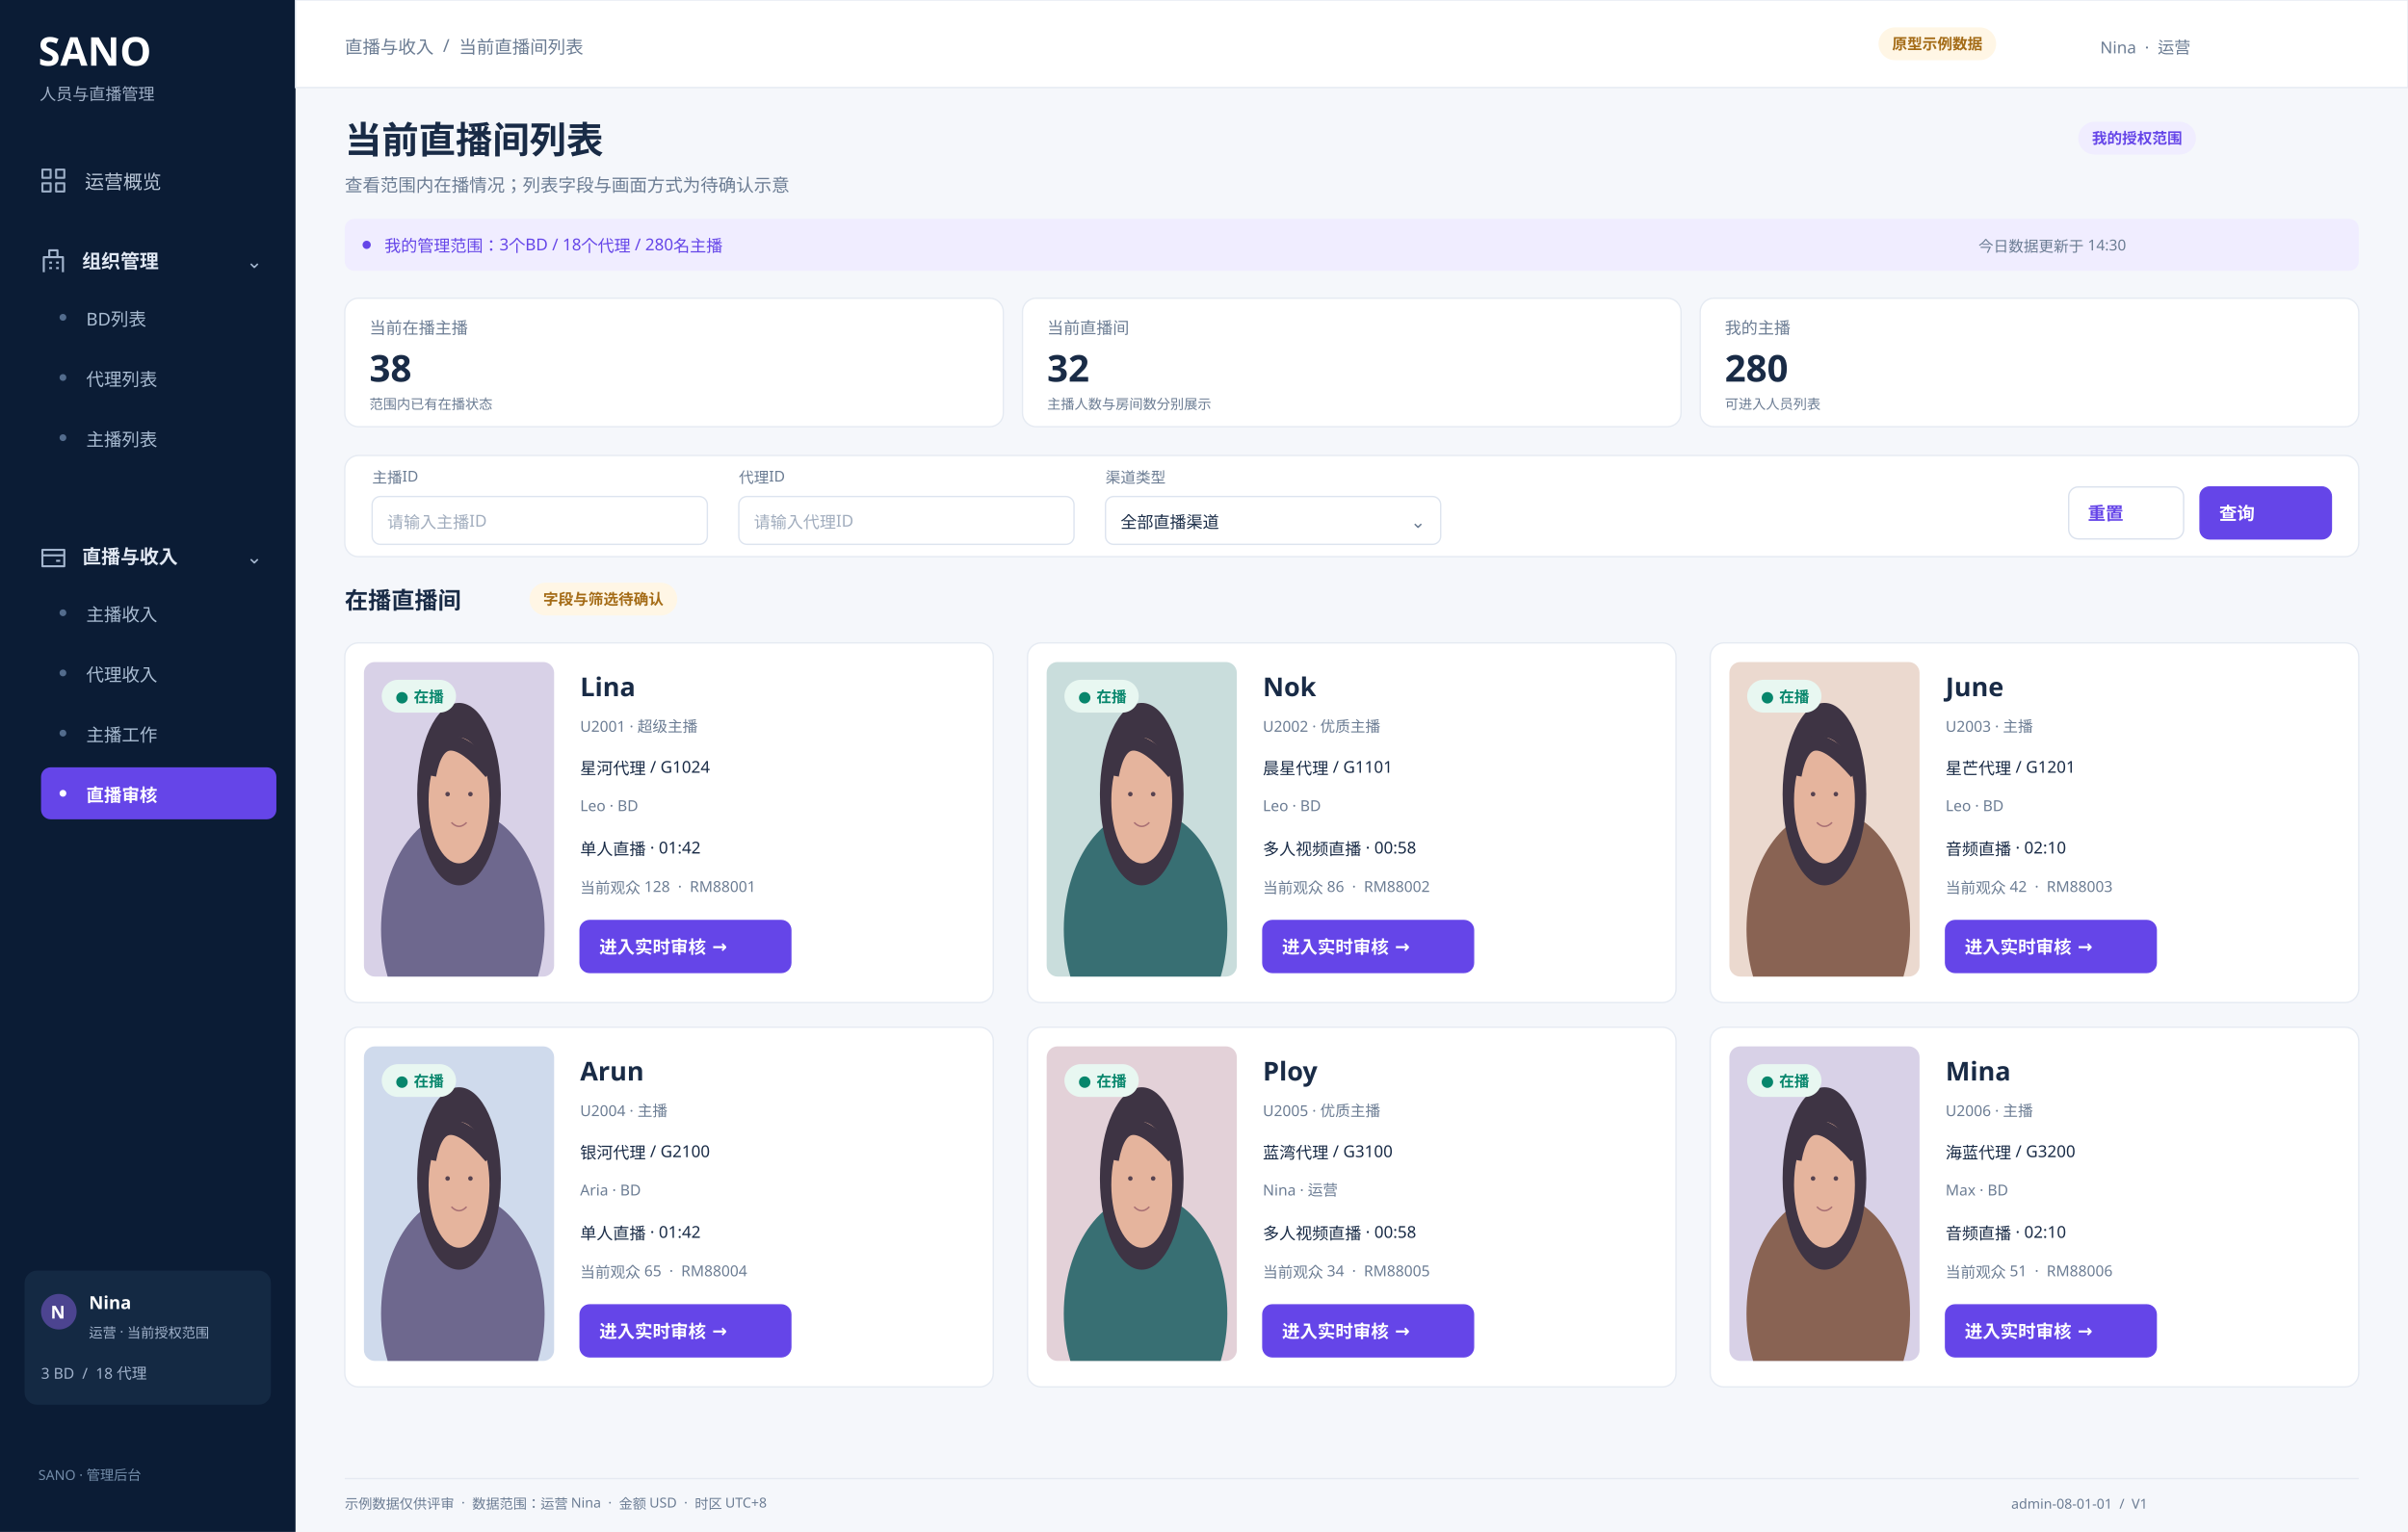
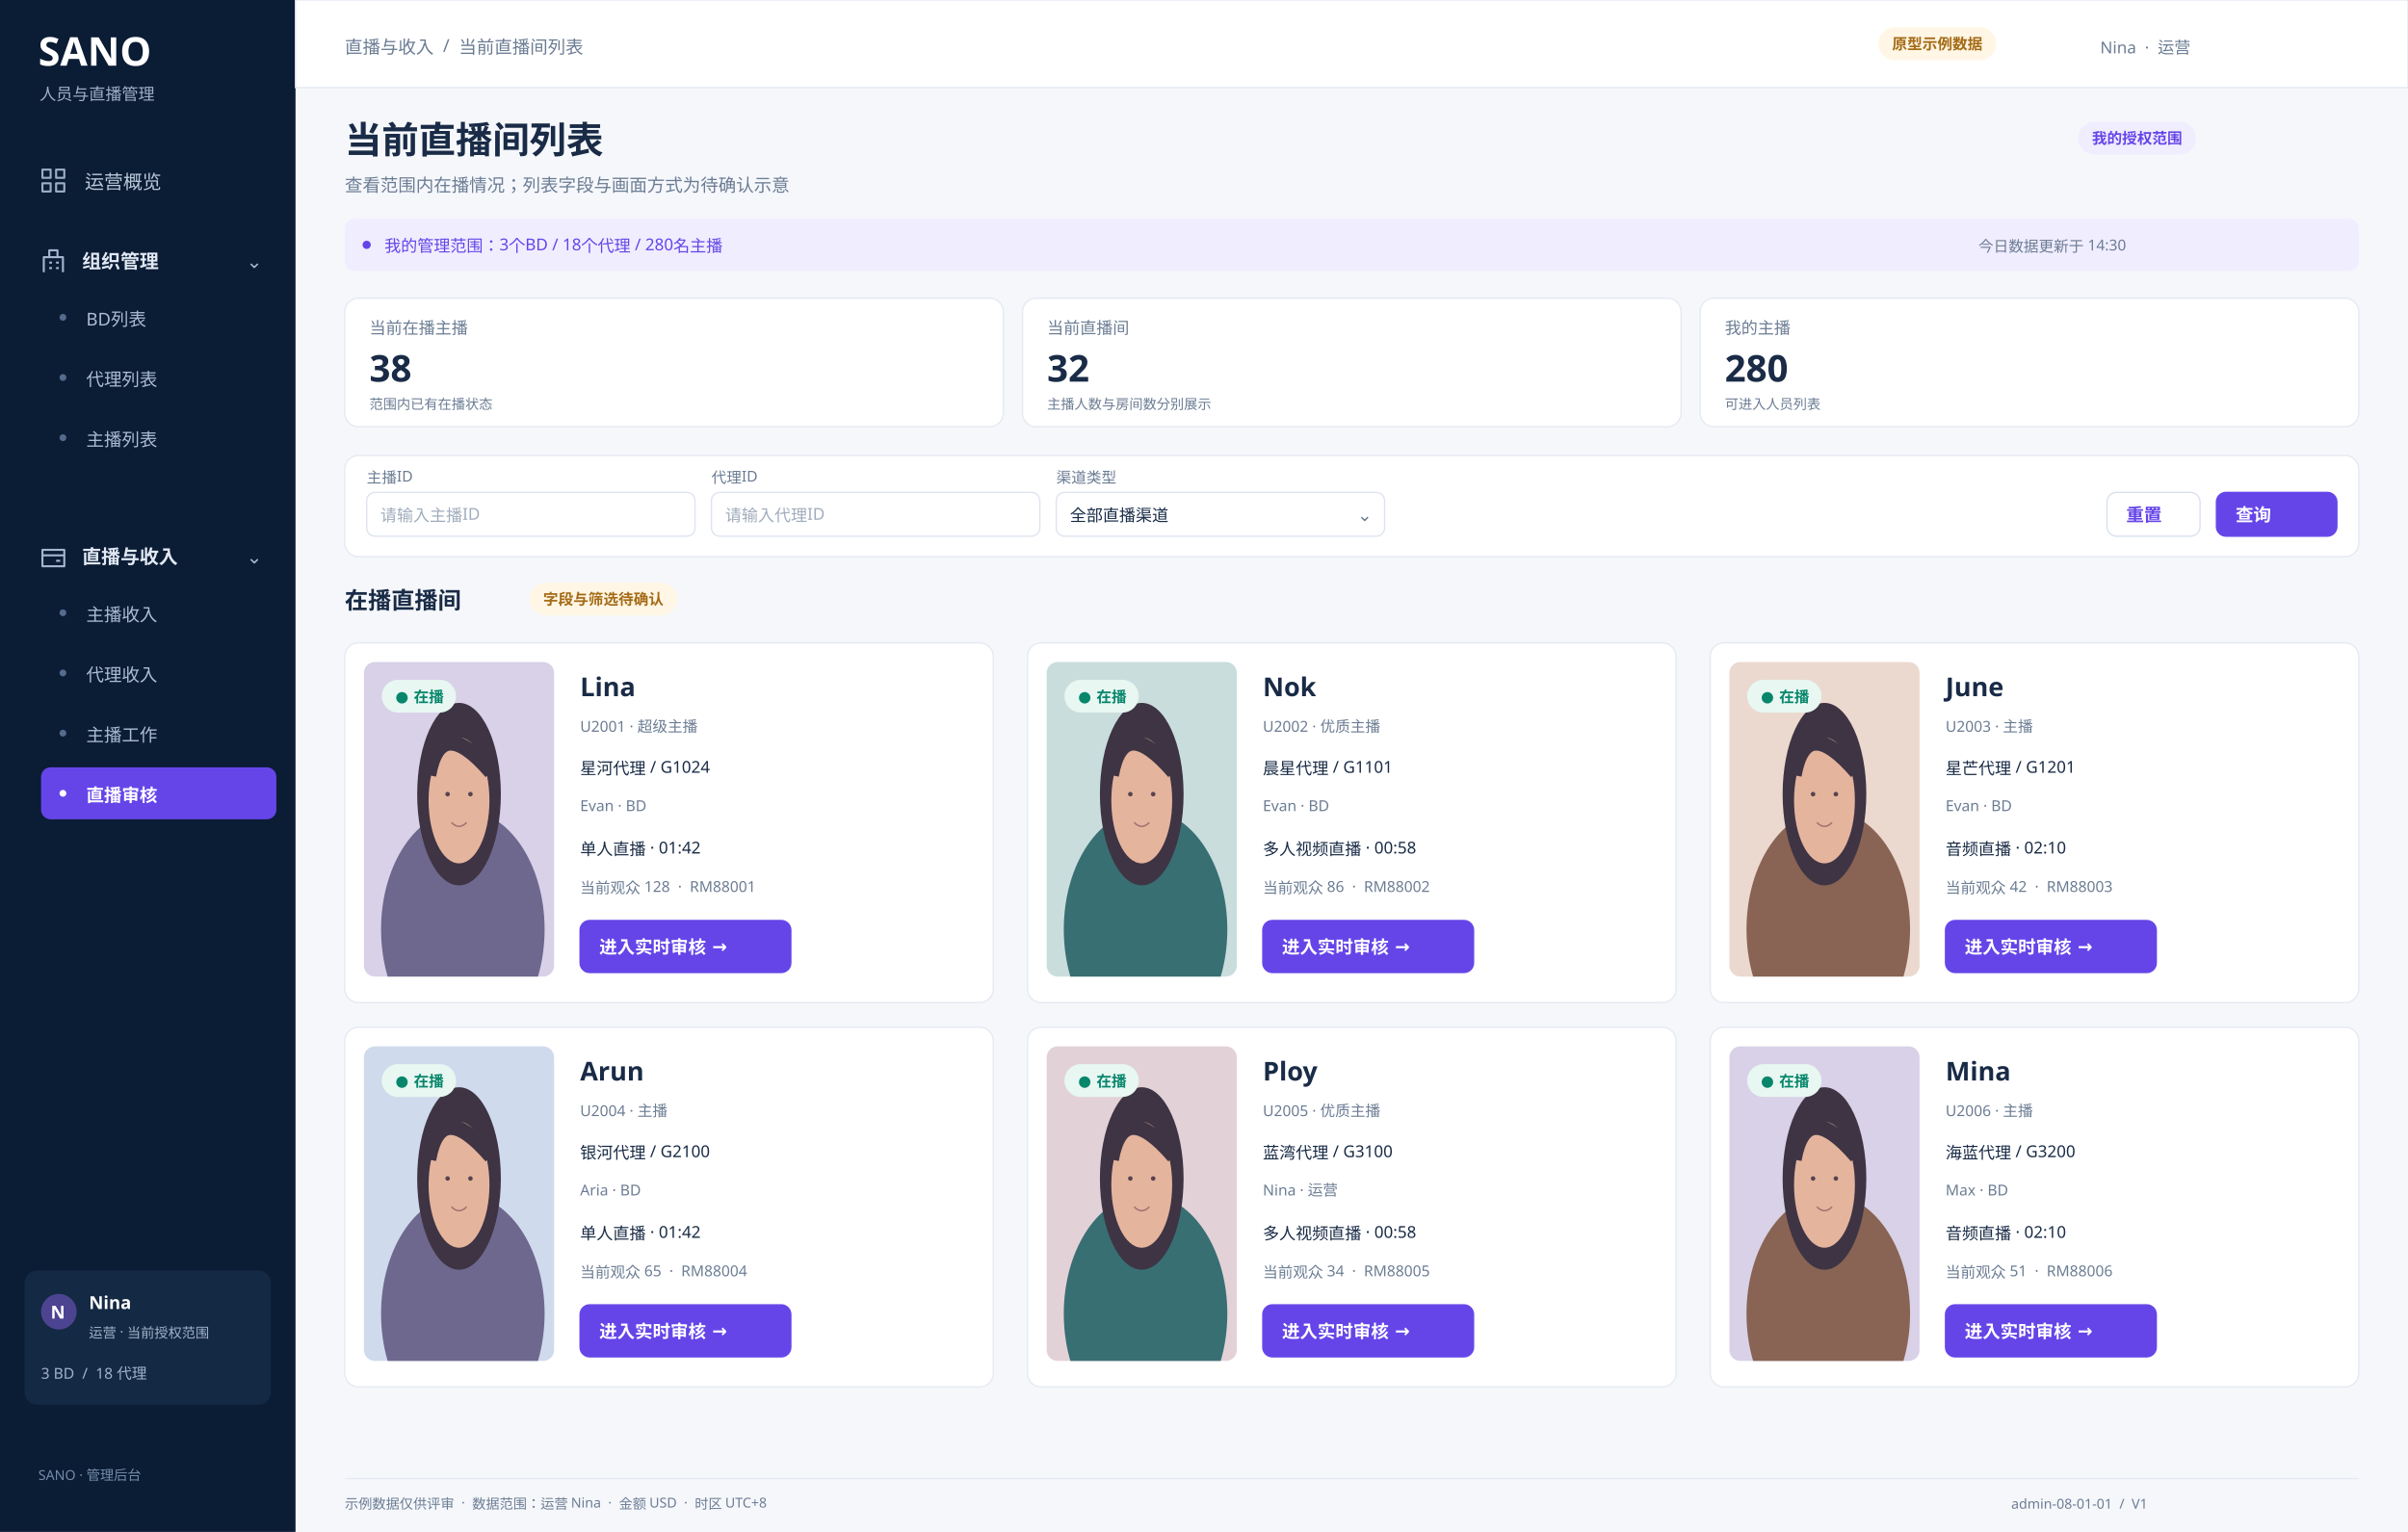
<svg xmlns="http://www.w3.org/2000/svg" width="1760" height="1120" viewBox="0 0 1760 1120">
  <style>text{font-family:"Microsoft YaHei","Segoe UI",sans-serif}a{cursor:pointer}</style>
  <rect x="0" y="0" width="1760" height="1120" rx="0" fill="#F5F7FB" stroke="none" />
  <rect x="0" y="0" width="216" height="1120" rx="0" fill="#0B1C35" stroke="none" />
  <text xml:space="preserve" x="28" y="48" font-size="29" fill="white" font-weight="750">SANO</text>
  <text xml:space="preserve" x="29" y="73" font-size="12" fill="#A0B0C7" font-weight="400">人员与直播管理</text>
  <a href="admin-01-01-01-我的运营概览.svg">
    <path d="M2 2h6v6H2z M12 2h6v6h-6z M2 12h6v6H2z M12 12h6v6h-6z" transform="translate(29,122)" fill="none" stroke="#9CAEC6" stroke-width="1.5" stroke-linejoin="round" />
    <text xml:space="preserve" x="62" y="138" font-size="14" fill="#BBC8D9" font-weight="400">运营概览</text>
  </a>
  <path d="M3 18V7h14v11 M7 7V2h6v5 M7 11h2 M12 11h2 M7 15h2 M12 15h2" transform="translate(29,181)" fill="none" stroke="#A4B6CF" stroke-width="1.5" stroke-linejoin="round" />
  <text xml:space="preserve" x="60" y="196" font-size="14" fill="#E1E8F3" font-weight="600">组织管理</text>
  <text xml:space="preserve" x="180" y="196" font-size="14" fill="#A4B6CF" font-weight="400">⌄</text>
  <a href="admin-02-01-01-BD列表.svg">
    <circle cx="46" cy="232" r="2.5" fill="#536C8D" />
    <text xml:space="preserve" x="63" y="238" font-size="13" fill="#AABDD3" font-weight="400">BD列表</text>
  </a>
  <a href="admin-03-01-01-代理树形列表.svg">
    <circle cx="46" cy="276" r="2.5" fill="#536C8D" />
    <text xml:space="preserve" x="63" y="282" font-size="13" fill="#AABDD3" font-weight="400">代理列表</text>
  </a>
  <a href="admin-04-01-01-主播列表.svg">
    <circle cx="46" cy="320" r="2.5" fill="#536C8D" />
    <text xml:space="preserve" x="63" y="326" font-size="13" fill="#AABDD3" font-weight="400">主播列表</text>
  </a>
  <path d="M2 5h16v12H2z M2 9h16 M12 13h3" transform="translate(29,397)" fill="none" stroke="#A4B6CF" stroke-width="1.5" stroke-linejoin="round" />
  <text xml:space="preserve" x="60" y="412" font-size="14" fill="#E1E8F3" font-weight="600">直播与收入</text>
  <text xml:space="preserve" x="180" y="412" font-size="14" fill="#A4B6CF" font-weight="400">⌄</text>
  <a href="admin-05-01-01-主播收入数据.svg">
    <circle cx="46" cy="448" r="2.5" fill="#536C8D" />
    <text xml:space="preserve" x="63" y="454" font-size="13" fill="#AABDD3" font-weight="400">主播收入</text>
  </a>
  <a href="admin-06-01-01-代理收入数据.svg">
    <circle cx="46" cy="492" r="2.5" fill="#536C8D" />
    <text xml:space="preserve" x="63" y="498" font-size="13" fill="#AABDD3" font-weight="400">代理收入</text>
  </a>
  <a href="admin-07-01-01-主播工作数据.svg">
    <circle cx="46" cy="536" r="2.5" fill="#536C8D" />
    <text xml:space="preserve" x="63" y="542" font-size="13" fill="#AABDD3" font-weight="400">主播工作</text>
  </a>
  <a href="admin-08-01-01-当前直播间列表.svg">
    <rect x="30" y="561" width="172" height="38" rx="7" fill="#6545E8" stroke="none" />
    <circle cx="46" cy="580" r="2.5" fill="white" />
    <text xml:space="preserve" x="63" y="586" font-size="13" fill="white" font-weight="600">直播审核</text>
  </a>
  <rect x="18" y="929" width="180" height="98" rx="9" fill="#142943" stroke="none" />
  <circle cx="43" cy="959" r="13" fill="#4C4490" />
  <text xml:space="preserve" x="37" y="964" font-size="13" fill="white" font-weight="600">N</text>
  <text xml:space="preserve" x="65" y="957" font-size="13" fill="white" font-weight="600">Nina</text>
  <text xml:space="preserve" x="65" y="978" font-size="10" fill="#A1B2CB" font-weight="400">运营 · 当前授权范围</text>
  <text xml:space="preserve" x="30" y="1008" font-size="11" fill="#A1B2CB" font-weight="400">3 BD  /  18 代理</text>
  <text xml:space="preserve" x="28" y="1082" font-size="10" fill="#738CA9" font-weight="400">SANO · 管理后台</text>
  <rect x="216" y="0" width="1544" height="64" rx="0" fill="white" stroke="#E5EAF2" />
  <text xml:space="preserve" x="252" y="39" font-size="13" fill="#6B7C93" font-weight="400">直播与收入  /  当前直播间列表</text>
  <rect x="1373" y="20" width="86" height="24" rx="12" fill="#FFF6E5" stroke="none" />
  <text xml:space="preserve" x="1383" y="36" font-size="11" fill="#A46B16" font-weight="550">原型示例数据</text>
  <text xml:space="preserve" x="1535" y="39" font-size="12" fill="#6B7C93" font-weight="400">Nina  ·  运营</text>
  <text xml:space="preserve" x="252" y="112" font-size="27" fill="#192B46" font-weight="700">当前直播间列表</text>
  <text xml:space="preserve" x="252" y="140" font-size="13" fill="#6B7C93" font-weight="400">查看范围内在播情况；列表字段与画面方式为待确认示意</text>
  <rect x="1519" y="89" width="86" height="24" rx="12" fill="#F0EDFF" stroke="none" />
  <text xml:space="preserve" x="1529" y="105" font-size="11" fill="#6545E8" font-weight="550">我的授权范围</text>
  <path d="M252 1081H1724" transform="" stroke="#E5EAF2" fill="none" />
  <text xml:space="preserve" x="252" y="1103" font-size="10" fill="#6B7C93" font-weight="400">示例数据仅供评审  ·  数据范围：运营 Nina  ·  金额 USD  ·  时区 UTC+8</text>
  <text xml:space="preserve" x="1470" y="1103" font-size="10" fill="#6B7C93" font-weight="400">admin-08-01-01  /  V1</text>
  <rect x="252" y="160" width="1472" height="38" rx="7" fill="#F0EDFF" stroke="none" />
  <circle cx="268" cy="179" r="3" fill="#6545E8" />
  <text xml:space="preserve" x="281" y="184" font-size="12" fill="#6545E8" font-weight="400">我的管理范围：3个BD / 18个代理 / 280名主播</text>
  <text xml:space="preserve" x="1446" y="184" font-size="11" fill="#6B7C93" font-weight="400">今日数据更新于 14:30</text>
  <rect x="252" y="218" width="481.333" height="94" rx="10" fill="white" stroke="#E5EAF2" />
  <text xml:space="preserve" x="270" y="244" font-size="12" fill="#6B7C93" font-weight="400">当前在播主播</text>
  <text xml:space="preserve" x="270" y="279" font-size="27" fill="#192B46" font-weight="650">38</text>
  <text xml:space="preserve" x="270" y="299" font-size="10" fill="#6B7C93" font-weight="400">范围内已有在播状态</text>
  <rect x="747.333" y="218" width="481.333" height="94" rx="10" fill="white" stroke="#E5EAF2" />
  <text xml:space="preserve" x="765.333" y="244" font-size="12" fill="#6B7C93" font-weight="400">当前直播间</text>
  <text xml:space="preserve" x="765.333" y="279" font-size="27" fill="#192B46" font-weight="650">32</text>
  <text xml:space="preserve" x="765.333" y="299" font-size="10" fill="#6B7C93" font-weight="400">主播人数与房间数分别展示</text>
  <a href="admin-04-01-01-主播列表.svg">
    <rect x="1242.667" y="218" width="481.333" height="94" rx="10" fill="white" stroke="#E5EAF2" />
    <text xml:space="preserve" x="1260.667" y="244" font-size="12" fill="#6B7C93" font-weight="400">我的主播</text>
    <text xml:space="preserve" x="1260.667" y="279" font-size="27" fill="#192B46" font-weight="650">280</text>
    <text xml:space="preserve" x="1260.667" y="299" font-size="10" fill="#6B7C93" font-weight="400">可进入人员列表</text>
  </a>
  <rect x="252" y="333" width="1472" height="74" rx="10" fill="white" stroke="#E5EAF2" />
-   <text xml:space="preserve" x="272" y="353" font-size="11" fill="#6B7C93" font-weight="500">主播ID</text>
-   <rect x="272" y="363" width="245" height="35" rx="6" fill="white" stroke="#DDE4EF" />
-   <text xml:space="preserve" x="283" y="386" font-size="12" fill="#A0ACBD" font-weight="400">请输入主播ID</text>
-   <text xml:space="preserve" x="540" y="353" font-size="11" fill="#6B7C93" font-weight="500">代理ID</text>
-   <rect x="540" y="363" width="245" height="35" rx="6" fill="white" stroke="#DDE4EF" />
-   <text xml:space="preserve" x="551" y="386" font-size="12" fill="#A0ACBD" font-weight="400">请输入代理ID</text>
-   <text xml:space="preserve" x="808" y="353" font-size="11" fill="#6B7C93" font-weight="500">渠道类型</text>
-   <rect x="808" y="363" width="245" height="35" rx="6" fill="white" stroke="#DDE4EF" />
-   <text xml:space="preserve" x="819" y="386" font-size="12" fill="#192B46" font-weight="400">全部直播渠道</text>
-   <text xml:space="preserve" x="1031" y="386" font-size="13" fill="#6B7C93" font-weight="400">⌄</text>
-   <rect x="1512" y="356" width="84" height="38" rx="7" fill="white" stroke="#DAE1ED" />
-   <text xml:space="preserve" x="1526" y="380" font-size="13" fill="#6545E8" font-weight="550">重置</text>
-   <rect x="1608" y="356" width="96" height="38" rx="7" fill="#6545E8" stroke="#6545E8" />
-   <text xml:space="preserve" x="1622" y="380" font-size="13" fill="white" font-weight="550">查询</text>
+   <text xml:space="preserve" x="268" y="353" font-size="11" fill="#6B7C93" font-weight="500">主播ID</text>
+   <rect x="268" y="360" width="240" height="32" rx="6" fill="white" stroke="#DDE4EF" />
+   <text xml:space="preserve" x="278" y="381" font-size="12" fill="#A0ACBD" font-weight="400">请输入主播ID</text>
+   <text xml:space="preserve" x="520" y="353" font-size="11" fill="#6B7C93" font-weight="500">代理ID</text>
+   <rect x="520" y="360" width="240" height="32" rx="6" fill="white" stroke="#DDE4EF" />
+   <text xml:space="preserve" x="530" y="381" font-size="12" fill="#A0ACBD" font-weight="400">请输入代理ID</text>
+   <text xml:space="preserve" x="772" y="353" font-size="11" fill="#6B7C93" font-weight="500">渠道类型</text>
+   <rect x="772" y="360" width="240" height="32" rx="6" fill="white" stroke="#DDE4EF" />
+   <text xml:space="preserve" x="782" y="381" font-size="12" fill="#192B46" font-weight="400">全部直播渠道</text>
+   <text xml:space="preserve" x="992" y="381" font-size="13" fill="#6B7C93" font-weight="400">⌄</text>
+   <rect x="1540" y="360" width="68" height="32" rx="7" fill="white" stroke="#DAE1ED" />
+   <text xml:space="preserve" x="1554" y="381" font-size="13" fill="#6545E8" font-weight="550">重置</text>
+   <rect x="1620" y="360" width="88" height="32" rx="7" fill="#6545E8" stroke="#6545E8" />
+   <text xml:space="preserve" x="1634" y="381" font-size="13" fill="white" font-weight="550">查询</text>
  <text xml:space="preserve" x="252" y="445" font-size="17" fill="#192B46" font-weight="650">在播直播间</text>
  <rect x="387" y="426" width="108" height="24" rx="12" fill="#FFF6E5" stroke="none" />
  <text xml:space="preserve" x="397" y="442" font-size="11" fill="#A46B16" font-weight="550">字段与筛选待确认</text>
  <rect x="252" y="470" width="474" height="263" rx="10" fill="white" stroke="#E5EAF2" />
  <rect x="266" y="484" width="139" height="230" rx="8" fill="#D8D1E7" stroke="none" />
  <g clip-path="url(#clip-18-266-484)">
    <defs>
      <clipPath id="clip-18-266-484">
        <rect x="266" y="484" width="139" height="230" rx="8" />
      </clipPath>
    </defs>
    <ellipse cx="338.28" cy="679.5" rx="59.77" ry="87.4" fill="#6E688E" />
    <ellipse cx="335.5" cy="580.6" rx="30.58" ry="66.7" fill="#3E3444" />
    <ellipse cx="335.5" cy="585.2" rx="22.24" ry="46" fill="#E5B49D" />
    <path d="M313.26 566.8Q321.6 520.8 359.13 564.5" stroke="#3E3444" stroke-width="11.12" fill="none" />
    <circle cx="327.16" cy="580.6" r="1.668" fill="#574350" />
    <circle cx="343.84" cy="580.6" r="1.668" fill="#574350" />
    <path d="M329.94 601.3q5.56 5.75 11.12 0" stroke="#A97074" stroke-width="1.112" fill="none" />
  </g>
  <rect x="279" y="497" width="54.32" height="24" rx="12" fill="#E8F7F1" stroke="none" />
  <text xml:space="preserve" x="289" y="513" font-size="11" fill="#07866C" font-weight="550">● 在播</text>
  <text xml:space="preserve" x="424" y="509" font-size="19" fill="#192B46" font-weight="650">Lina</text>
  <text xml:space="preserve" x="424" y="535" font-size="11" fill="#6B7C93" font-weight="400">U2001 · 超级主播</text>
  <text xml:space="preserve" x="424" y="566" font-size="12" fill="#192B46" font-weight="400">星河代理 / G1024</text>
-   <text xml:space="preserve" x="424" y="593" font-size="11" fill="#6B7C93" font-weight="400">Leo · BD</text>
+   <text xml:space="preserve" x="424" y="593" font-size="11" fill="#6B7C93" font-weight="400">Evan · BD</text>
  <text xml:space="preserve" x="424" y="625" font-size="12" fill="#192B46" font-weight="400">单人直播 · 01:42</text>
  <text xml:space="preserve" x="424" y="653" font-size="11" fill="#6B7C93" font-weight="400">当前观众 128  ·  RM88001</text>
  <a href="admin-08-02-01-实时审核.svg">
    <rect x="424" y="673" width="154" height="38" rx="7" fill="#6545E8" stroke="#6545E8" />
    <text xml:space="preserve" x="438" y="697" font-size="13" fill="white" font-weight="550">进入实时审核 →</text>
  </a>
  <rect x="751" y="470" width="474" height="263" rx="10" fill="white" stroke="#E5EAF2" />
  <rect x="765" y="484" width="139" height="230" rx="8" fill="#C9DDDC" stroke="none" />
  <g clip-path="url(#clip-18-765-484)">
    <defs>
      <clipPath id="clip-18-765-484">
        <rect x="765" y="484" width="139" height="230" rx="8" />
      </clipPath>
    </defs>
    <ellipse cx="837.28" cy="679.5" rx="59.77" ry="87.4" fill="#386F73" />
    <ellipse cx="834.5" cy="580.6" rx="30.58" ry="66.7" fill="#3E3444" />
    <ellipse cx="834.5" cy="585.2" rx="22.24" ry="46" fill="#E5B49D" />
    <path d="M812.26 566.8Q820.6 520.8 858.13 564.5" stroke="#3E3444" stroke-width="11.12" fill="none" />
    <circle cx="826.16" cy="580.6" r="1.668" fill="#574350" />
    <circle cx="842.84" cy="580.6" r="1.668" fill="#574350" />
    <path d="M828.94 601.3q5.56 5.75 11.12 0" stroke="#A97074" stroke-width="1.112" fill="none" />
  </g>
  <rect x="778" y="497" width="54.32" height="24" rx="12" fill="#E8F7F1" stroke="none" />
  <text xml:space="preserve" x="788" y="513" font-size="11" fill="#07866C" font-weight="550">● 在播</text>
  <text xml:space="preserve" x="923" y="509" font-size="19" fill="#192B46" font-weight="650">Nok</text>
  <text xml:space="preserve" x="923" y="535" font-size="11" fill="#6B7C93" font-weight="400">U2002 · 优质主播</text>
  <text xml:space="preserve" x="923" y="566" font-size="12" fill="#192B46" font-weight="400">晨星代理 / G1101</text>
-   <text xml:space="preserve" x="923" y="593" font-size="11" fill="#6B7C93" font-weight="400">Leo · BD</text>
+   <text xml:space="preserve" x="923" y="593" font-size="11" fill="#6B7C93" font-weight="400">Evan · BD</text>
  <text xml:space="preserve" x="923" y="625" font-size="12" fill="#192B46" font-weight="400">多人视频直播 · 00:58</text>
  <text xml:space="preserve" x="923" y="653" font-size="11" fill="#6B7C93" font-weight="400">当前观众 86  ·  RM88002</text>
  <a href="admin-08-02-01-实时审核.svg">
    <rect x="923" y="673" width="154" height="38" rx="7" fill="#6545E8" stroke="#6545E8" />
    <text xml:space="preserve" x="937" y="697" font-size="13" fill="white" font-weight="550">进入实时审核 →</text>
  </a>
  <rect x="1250" y="470" width="474" height="263" rx="10" fill="white" stroke="#E5EAF2" />
  <rect x="1264" y="484" width="139" height="230" rx="8" fill="#EBD9CF" stroke="none" />
  <g clip-path="url(#clip-18-1264-484)">
    <defs>
      <clipPath id="clip-18-1264-484">
        <rect x="1264" y="484" width="139" height="230" rx="8" />
      </clipPath>
    </defs>
    <ellipse cx="1336.28" cy="679.5" rx="59.77" ry="87.4" fill="#896353" />
    <ellipse cx="1333.5" cy="580.6" rx="30.58" ry="66.7" fill="#3E3444" />
    <ellipse cx="1333.5" cy="585.2" rx="22.24" ry="46" fill="#E5B49D" />
    <path d="M1311.26 566.8Q1319.6 520.8 1357.13 564.5" stroke="#3E3444" stroke-width="11.12" fill="none" />
    <circle cx="1325.16" cy="580.6" r="1.668" fill="#574350" />
    <circle cx="1341.84" cy="580.6" r="1.668" fill="#574350" />
    <path d="M1327.94 601.3q5.56 5.75 11.12 0" stroke="#A97074" stroke-width="1.112" fill="none" />
  </g>
  <rect x="1277" y="497" width="54.32" height="24" rx="12" fill="#E8F7F1" stroke="none" />
  <text xml:space="preserve" x="1287" y="513" font-size="11" fill="#07866C" font-weight="550">● 在播</text>
  <text xml:space="preserve" x="1422" y="509" font-size="19" fill="#192B46" font-weight="650">June</text>
  <text xml:space="preserve" x="1422" y="535" font-size="11" fill="#6B7C93" font-weight="400">U2003 · 主播</text>
  <text xml:space="preserve" x="1422" y="566" font-size="12" fill="#192B46" font-weight="400">星芒代理 / G1201</text>
-   <text xml:space="preserve" x="1422" y="593" font-size="11" fill="#6B7C93" font-weight="400">Leo · BD</text>
+   <text xml:space="preserve" x="1422" y="593" font-size="11" fill="#6B7C93" font-weight="400">Evan · BD</text>
  <text xml:space="preserve" x="1422" y="625" font-size="12" fill="#192B46" font-weight="400">音频直播 · 02:10</text>
  <text xml:space="preserve" x="1422" y="653" font-size="11" fill="#6B7C93" font-weight="400">当前观众 42  ·  RM88003</text>
  <a href="admin-08-02-01-实时审核.svg">
    <rect x="1422" y="673" width="154" height="38" rx="7" fill="#6545E8" stroke="#6545E8" />
    <text xml:space="preserve" x="1436" y="697" font-size="13" fill="white" font-weight="550">进入实时审核 →</text>
  </a>
  <rect x="252" y="751" width="474" height="263" rx="10" fill="white" stroke="#E5EAF2" />
  <rect x="266" y="765" width="139" height="230" rx="8" fill="#CFDAEC" stroke="none" />
  <g clip-path="url(#clip-18-266-765)">
    <defs>
      <clipPath id="clip-18-266-765">
        <rect x="266" y="765" width="139" height="230" rx="8" />
      </clipPath>
    </defs>
    <ellipse cx="338.28" cy="960.5" rx="59.77" ry="87.4" fill="#6E688E" />
    <ellipse cx="335.5" cy="861.6" rx="30.58" ry="66.7" fill="#3E3444" />
    <ellipse cx="335.5" cy="866.2" rx="22.24" ry="46" fill="#E5B49D" />
    <path d="M313.26 847.8Q321.6 801.8 359.13 845.5" stroke="#3E3444" stroke-width="11.12" fill="none" />
    <circle cx="327.16" cy="861.6" r="1.668" fill="#574350" />
    <circle cx="343.84" cy="861.6" r="1.668" fill="#574350" />
    <path d="M329.94 882.3q5.56 5.75 11.12 0" stroke="#A97074" stroke-width="1.112" fill="none" />
  </g>
  <rect x="279" y="778" width="54.32" height="24" rx="12" fill="#E8F7F1" stroke="none" />
  <text xml:space="preserve" x="289" y="794" font-size="11" fill="#07866C" font-weight="550">● 在播</text>
  <text xml:space="preserve" x="424" y="790" font-size="19" fill="#192B46" font-weight="650">Arun</text>
  <text xml:space="preserve" x="424" y="816" font-size="11" fill="#6B7C93" font-weight="400">U2004 · 主播</text>
  <text xml:space="preserve" x="424" y="847" font-size="12" fill="#192B46" font-weight="400">银河代理 / G2100</text>
  <text xml:space="preserve" x="424" y="874" font-size="11" fill="#6B7C93" font-weight="400">Aria · BD</text>
  <text xml:space="preserve" x="424" y="906" font-size="12" fill="#192B46" font-weight="400">单人直播 · 01:42</text>
  <text xml:space="preserve" x="424" y="934" font-size="11" fill="#6B7C93" font-weight="400">当前观众 65  ·  RM88004</text>
  <a href="admin-08-02-01-实时审核.svg">
    <rect x="424" y="954" width="154" height="38" rx="7" fill="#6545E8" stroke="#6545E8" />
    <text xml:space="preserve" x="438" y="978" font-size="13" fill="white" font-weight="550">进入实时审核 →</text>
  </a>
  <rect x="751" y="751" width="474" height="263" rx="10" fill="white" stroke="#E5EAF2" />
  <rect x="765" y="765" width="139" height="230" rx="8" fill="#E3D1D8" stroke="none" />
  <g clip-path="url(#clip-18-765-765)">
    <defs>
      <clipPath id="clip-18-765-765">
        <rect x="765" y="765" width="139" height="230" rx="8" />
      </clipPath>
    </defs>
    <ellipse cx="837.28" cy="960.5" rx="59.77" ry="87.4" fill="#386F73" />
    <ellipse cx="834.5" cy="861.6" rx="30.58" ry="66.7" fill="#3E3444" />
    <ellipse cx="834.5" cy="866.2" rx="22.24" ry="46" fill="#E5B49D" />
    <path d="M812.26 847.8Q820.6 801.8 858.13 845.5" stroke="#3E3444" stroke-width="11.12" fill="none" />
    <circle cx="826.16" cy="861.6" r="1.668" fill="#574350" />
    <circle cx="842.84" cy="861.6" r="1.668" fill="#574350" />
    <path d="M828.94 882.3q5.56 5.75 11.12 0" stroke="#A97074" stroke-width="1.112" fill="none" />
  </g>
  <rect x="778" y="778" width="54.32" height="24" rx="12" fill="#E8F7F1" stroke="none" />
  <text xml:space="preserve" x="788" y="794" font-size="11" fill="#07866C" font-weight="550">● 在播</text>
  <text xml:space="preserve" x="923" y="790" font-size="19" fill="#192B46" font-weight="650">Ploy</text>
  <text xml:space="preserve" x="923" y="816" font-size="11" fill="#6B7C93" font-weight="400">U2005 · 优质主播</text>
  <text xml:space="preserve" x="923" y="847" font-size="12" fill="#192B46" font-weight="400">蓝湾代理 / G3100</text>
  <text xml:space="preserve" x="923" y="874" font-size="11" fill="#6B7C93" font-weight="400">Nina · 运营</text>
  <text xml:space="preserve" x="923" y="906" font-size="12" fill="#192B46" font-weight="400">多人视频直播 · 00:58</text>
  <text xml:space="preserve" x="923" y="934" font-size="11" fill="#6B7C93" font-weight="400">当前观众 34  ·  RM88005</text>
  <a href="admin-08-02-01-实时审核.svg">
    <rect x="923" y="954" width="154" height="38" rx="7" fill="#6545E8" stroke="#6545E8" />
    <text xml:space="preserve" x="937" y="978" font-size="13" fill="white" font-weight="550">进入实时审核 →</text>
  </a>
  <rect x="1250" y="751" width="474" height="263" rx="10" fill="white" stroke="#E5EAF2" />
  <rect x="1264" y="765" width="139" height="230" rx="8" fill="#D8D1E7" stroke="none" />
  <g clip-path="url(#clip-18-1264-765)">
    <defs>
      <clipPath id="clip-18-1264-765">
        <rect x="1264" y="765" width="139" height="230" rx="8" />
      </clipPath>
    </defs>
    <ellipse cx="1336.28" cy="960.5" rx="59.77" ry="87.4" fill="#896353" />
    <ellipse cx="1333.5" cy="861.6" rx="30.58" ry="66.7" fill="#3E3444" />
    <ellipse cx="1333.5" cy="866.2" rx="22.24" ry="46" fill="#E5B49D" />
    <path d="M1311.26 847.8Q1319.6 801.8 1357.13 845.5" stroke="#3E3444" stroke-width="11.12" fill="none" />
    <circle cx="1325.16" cy="861.6" r="1.668" fill="#574350" />
    <circle cx="1341.84" cy="861.6" r="1.668" fill="#574350" />
    <path d="M1327.94 882.3q5.56 5.75 11.12 0" stroke="#A97074" stroke-width="1.112" fill="none" />
  </g>
  <rect x="1277" y="778" width="54.32" height="24" rx="12" fill="#E8F7F1" stroke="none" />
  <text xml:space="preserve" x="1287" y="794" font-size="11" fill="#07866C" font-weight="550">● 在播</text>
  <text xml:space="preserve" x="1422" y="790" font-size="19" fill="#192B46" font-weight="650">Mina</text>
  <text xml:space="preserve" x="1422" y="816" font-size="11" fill="#6B7C93" font-weight="400">U2006 · 主播</text>
  <text xml:space="preserve" x="1422" y="847" font-size="12" fill="#192B46" font-weight="400">海蓝代理 / G3200</text>
  <text xml:space="preserve" x="1422" y="874" font-size="11" fill="#6B7C93" font-weight="400">Max · BD</text>
  <text xml:space="preserve" x="1422" y="906" font-size="12" fill="#192B46" font-weight="400">音频直播 · 02:10</text>
  <text xml:space="preserve" x="1422" y="934" font-size="11" fill="#6B7C93" font-weight="400">当前观众 51  ·  RM88006</text>
  <a href="admin-08-02-01-实时审核.svg">
    <rect x="1422" y="954" width="154" height="38" rx="7" fill="#6545E8" stroke="#6545E8" />
    <text xml:space="preserve" x="1436" y="978" font-size="13" fill="white" font-weight="550">进入实时审核 →</text>
  </a>
</svg>
